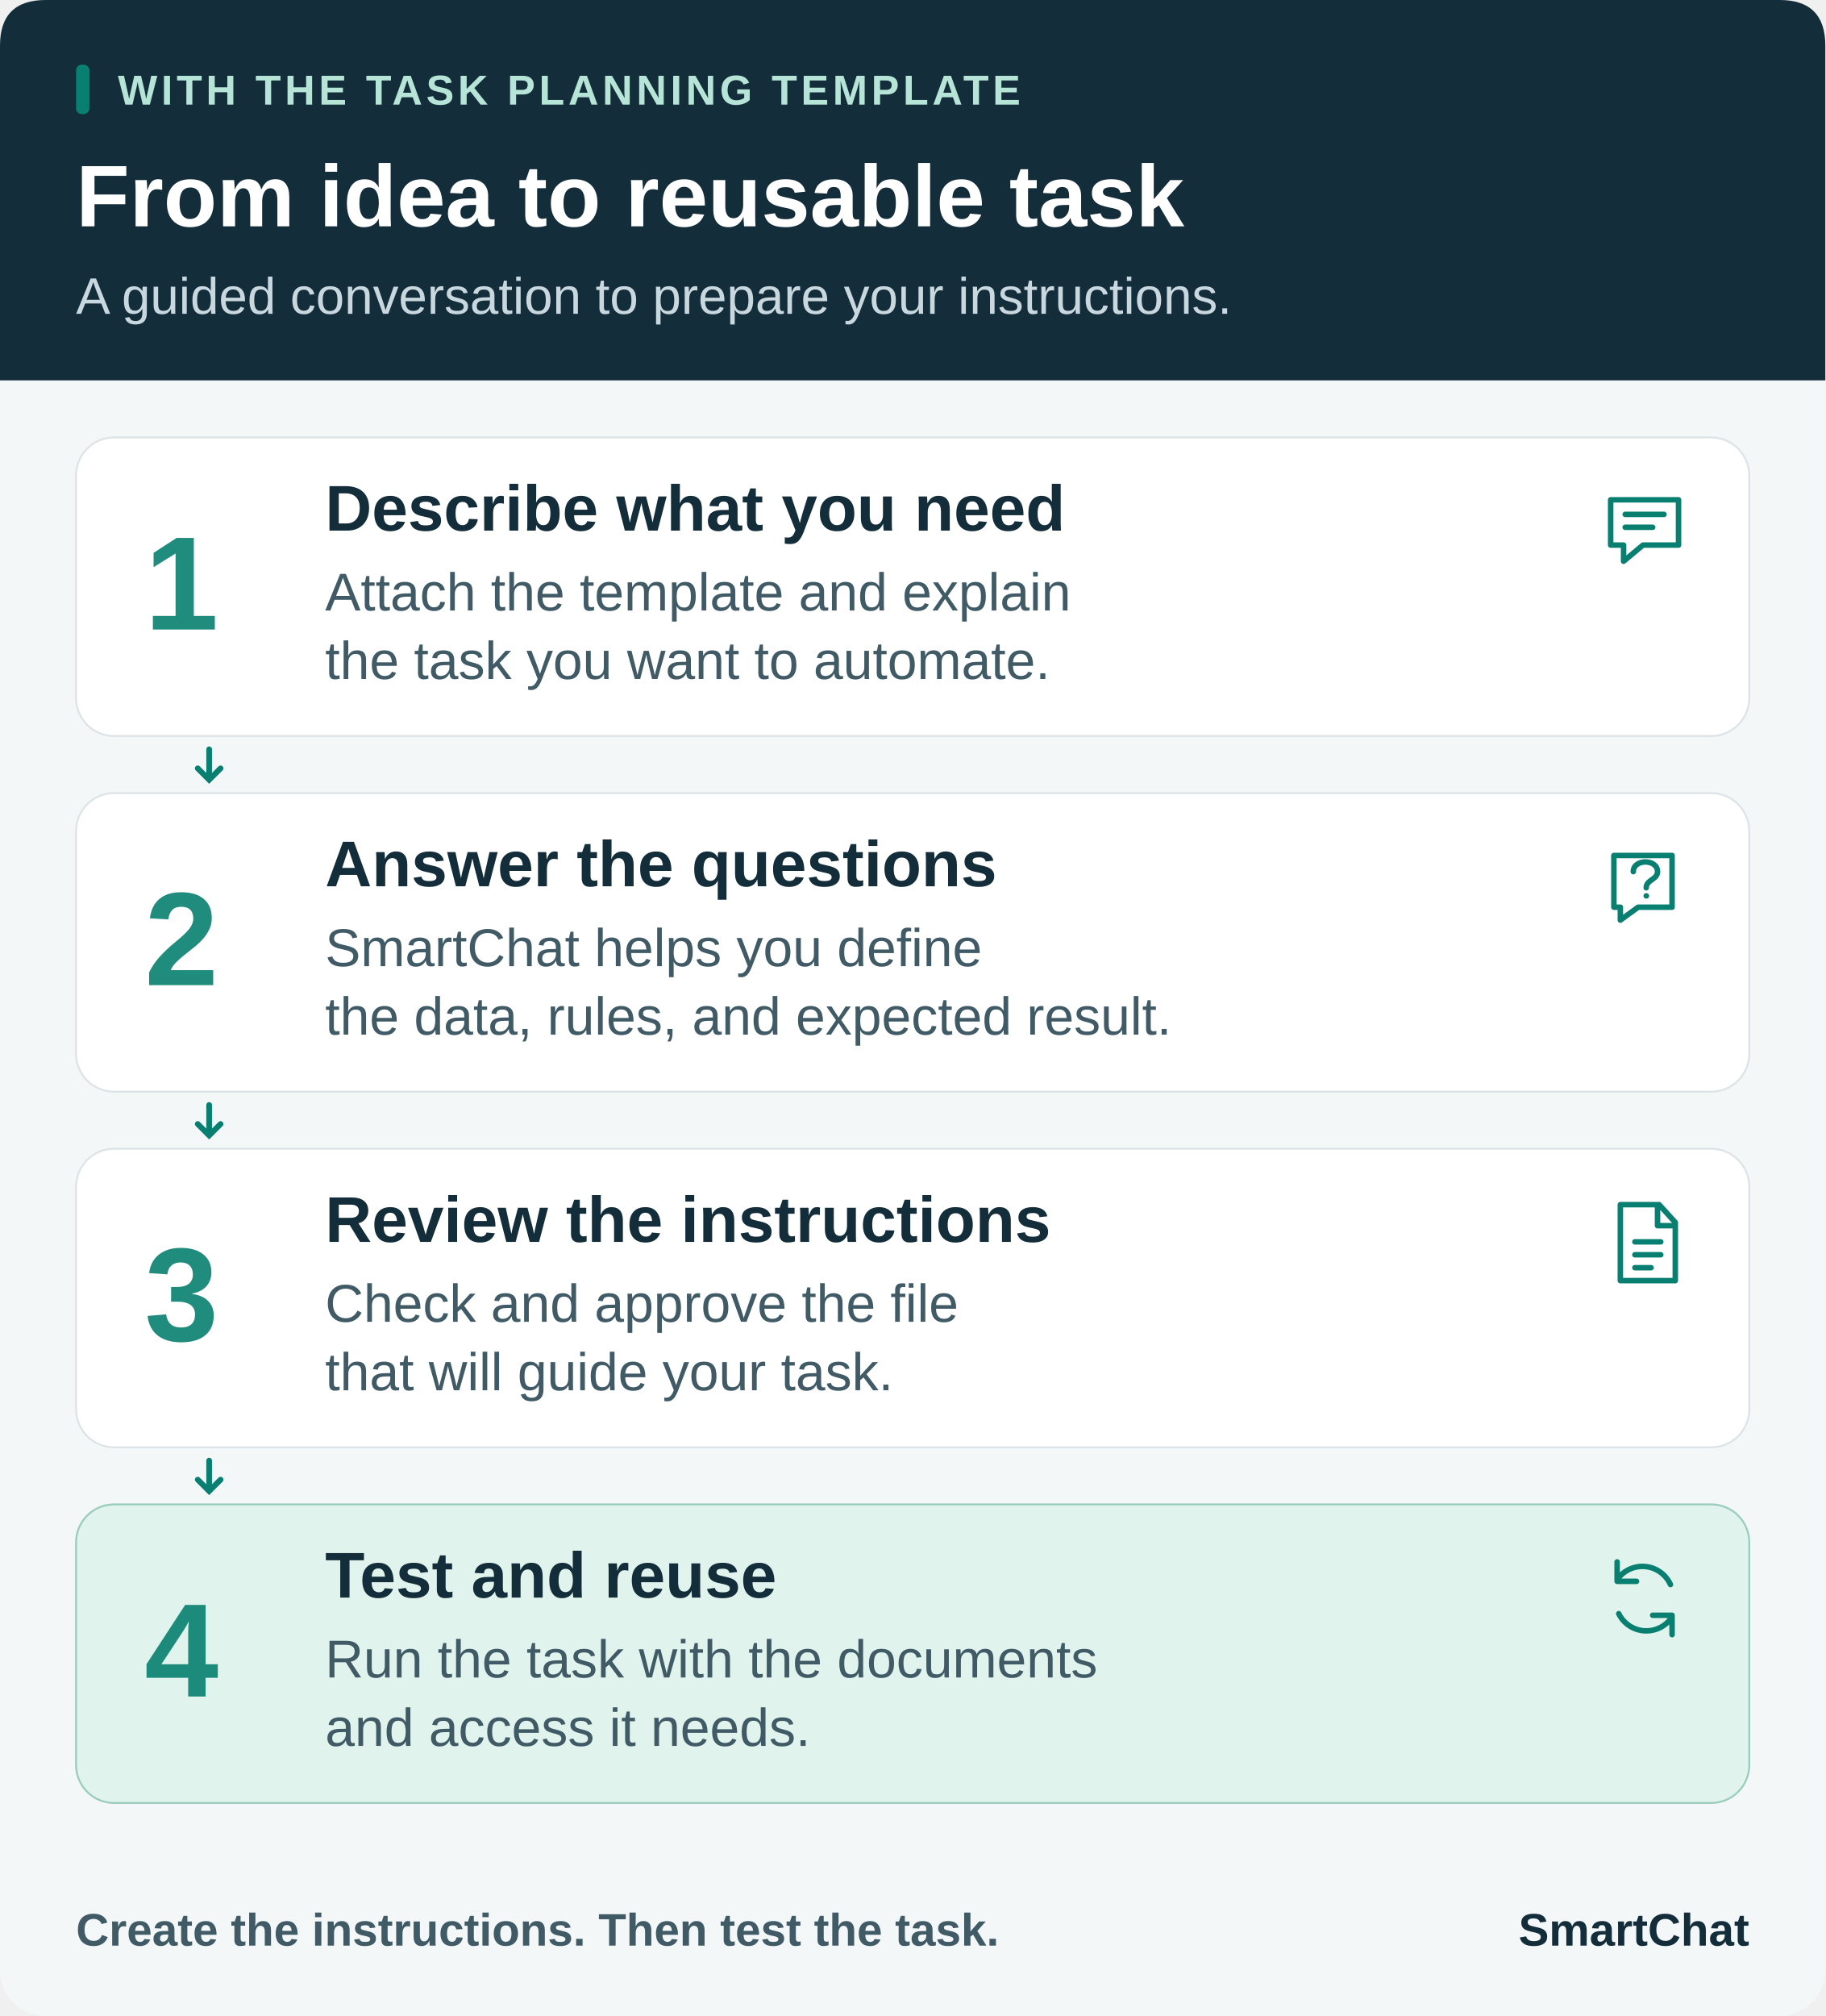
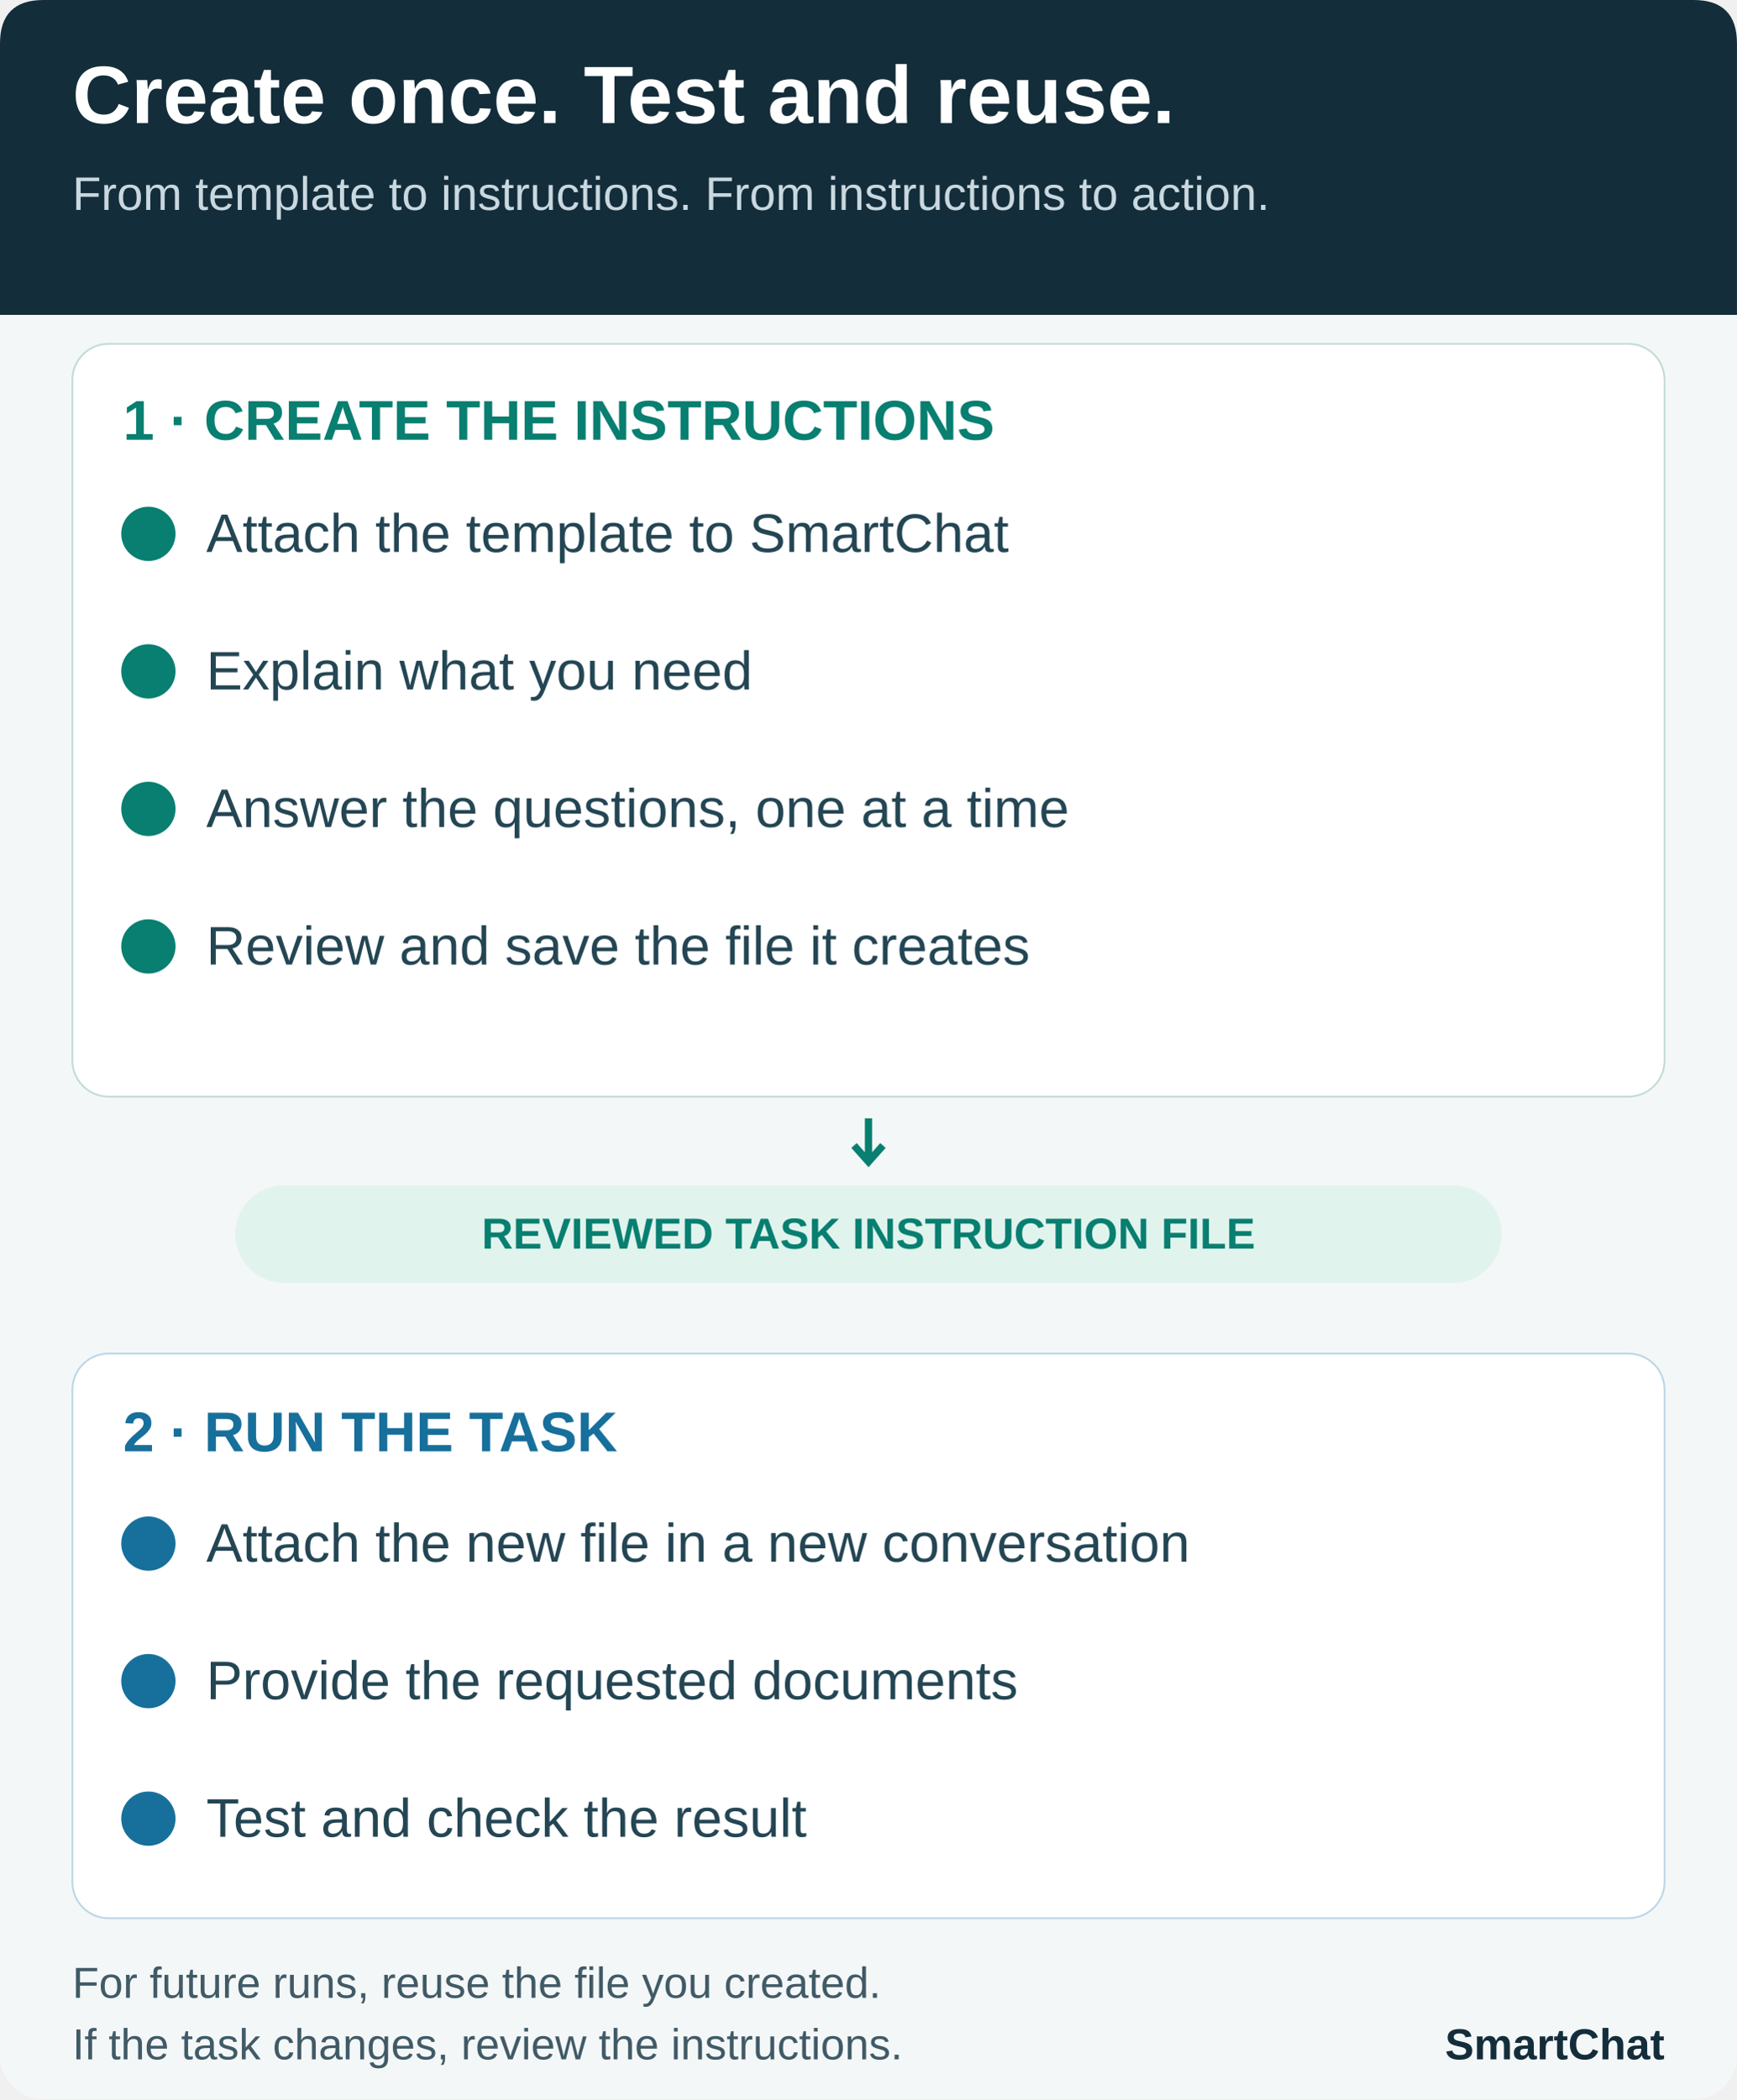
- <svg xmlns="http://www.w3.org/2000/svg" width="960" height="1060" viewBox="0 0 960 1060" role="img" aria-labelledby="title desc">
-   <rect width="960" height="1060" rx="24" fill="#F4F7F8" />
-   <path d="M24 0h912q24 0 24 24v176H0V24Q0 0 24 0" fill="#132D3A" />
-   <rect x="40" y="34" width="7" height="26" rx="3" fill="#087F70" />
+ <svg xmlns="http://www.w3.org/2000/svg" width="960" height="1160" viewBox="0 0 960 1160" role="img" aria-labelledby="title desc">
+   <rect width="960" height="1160" rx="24" fill="#F4F7F8" />
+   <path d="M24 0h912q24 0 24 24v150H0V24Q0 0 24 0" fill="#132D3A" />
  <g font-family="Segoe UI, Arial, sans-serif">
-     <text x="62" y="55" font-size="22" font-weight="600" letter-spacing="2" fill="#B6E5D8">WITH THE TASK PLANNING TEMPLATE</text>
-     <text x="40" y="119" font-size="46" font-weight="700" fill="#FFFFFF">From idea to reusable task</text>
-     <text x="40" y="165" font-size="27" fill="#C9D8DF">A guided conversation to prepare your instructions.</text>
-     <rect x="40" y="230" width="880" height="157" rx="20" fill="#FFFFFF" stroke="#DCE4E7" />
-     <text x="76" y="331" font-size="70" font-weight="700" fill="#087F70" opacity=".9">1</text>
-     <text x="171" y="279" font-size="34" font-weight="700" fill="#142D3A">Describe what you need</text>
-     <text x="171" y="321" font-size="28" fill="#405A66">Attach the template and explain</text>
-     <text x="171" y="357" font-size="28" fill="#405A66">the task you want to automate.</text>
-     <g transform="translate(842 256) scale(.85)" fill="none" stroke="#087F70" stroke-width="3.4" stroke-linecap="round" stroke-linejoin="round">
-       <path d="M6 8h42v28H26L14 46V36H6z" />
-       <path d="M15 17h24M15 25h17" />
-     </g>
-     <path d="M110 394v15m-6-5 6 6 6-6" stroke="#087F70" stroke-width="3" fill="none" stroke-linecap="round" />
-     <rect x="40" y="417" width="880" height="157" rx="20" fill="#FFFFFF" stroke="#DCE4E7" />
-     <text x="76" y="518" font-size="70" font-weight="700" fill="#087F70" opacity=".9">2</text>
-     <text x="171" y="466" font-size="34" font-weight="700" fill="#142D3A">Answer the questions</text>
-     <text x="171" y="508" font-size="28" fill="#405A66">SmartChat helps you define</text>
-     <text x="171" y="544" font-size="28" fill="#405A66">the data, rules, and expected result.</text>
-     <g transform="translate(842 443) scale(.85)" fill="none" stroke="#087F70" stroke-width="3.4" stroke-linecap="round" stroke-linejoin="round">
-       <path d="M8 8h36v32H23L12 48v-8H8z" />
-       <path d="M20 18c0-8 15-8 15 0 0 5-7 5-7 10" />
-       <path d="M28 33h.1" />
-     </g>
-     <path d="M110 581v15m-6-5 6 6 6-6" stroke="#087F70" stroke-width="3" fill="none" stroke-linecap="round" />
-     <rect x="40" y="604" width="880" height="157" rx="20" fill="#FFFFFF" stroke="#DCE4E7" />
-     <text x="76" y="705" font-size="70" font-weight="700" fill="#087F70" opacity=".9">3</text>
-     <text x="171" y="653" font-size="34" font-weight="700" fill="#142D3A">Review the instructions</text>
-     <text x="171" y="695" font-size="28" fill="#405A66">Check and approve the file</text>
-     <text x="171" y="731" font-size="28" fill="#405A66">that will guide your task.</text>
-     <g transform="translate(842 630) scale(.85)" fill="none" stroke="#087F70" stroke-width="3.4" stroke-linecap="round" stroke-linejoin="round">
-       <path d="M12 4h24l10 11v36H12zM35 4v13h11M21 27h16M21 35h16M21 43h10" />
-     </g>
-     <path d="M110 768v15m-6-5 6 6 6-6" stroke="#087F70" stroke-width="3" fill="none" stroke-linecap="round" />
-     <rect x="40" y="791" width="880" height="157" rx="20" fill="#E1F3ED" stroke="#9ACDBC" />
-     <text x="76" y="892" font-size="70" font-weight="700" fill="#087F70" opacity=".9">4</text>
-     <text x="171" y="840" font-size="34" font-weight="700" fill="#142D3A">Test and reuse</text>
-     <text x="171" y="882" font-size="28" fill="#405A66">Run the task with the documents</text>
-     <text x="171" y="918" font-size="28" fill="#405A66">and access it needs.</text>
-     <g transform="translate(842 817) scale(.85)" fill="none" stroke="#087F70" stroke-width="3.4" stroke-linecap="round" stroke-linejoin="round">
-       <path d="M43 19A19 19 0 0 0 10 16M10 5v12h12M11 37a19 19 0 0 0 33 2M44 50V38H32" />
-     </g>
-     <text x="40" y="1023" font-size="24" font-weight="600" fill="#405A66">Create the instructions. Then test the task.</text>
-     <text x="920" y="1023" text-anchor="end" font-size="24" font-weight="700" fill="#142D3A">SmartChat</text>
+     <text x="40" y="68" font-size="45" font-weight="700" fill="white">Create once. Test and reuse.</text>
+     <text x="40" y="116" font-size="26" fill="#C9D8DF">From template to instructions. From instructions to action.</text>
+     <rect x="40" y="190" width="880" height="416" rx="20" fill="white" stroke="#C1DCD5" />
+     <text x="68" y="243" font-size="31" font-weight="700" fill="#087F70">1 · CREATE THE INSTRUCTIONS</text>
+     <circle cx="82" cy="295" r="15" fill="#087F70" />
+     <text x="114" y="305" font-size="30" fill="#244654">Attach the template to SmartChat</text>
+     <circle cx="82" cy="371" r="15" fill="#087F70" />
+     <text x="114" y="381" font-size="30" fill="#244654">Explain what you need</text>
+     <circle cx="82" cy="447" r="15" fill="#087F70" />
+     <text x="114" y="457" font-size="30" fill="#244654">Answer the questions, one at a time</text>
+     <circle cx="82" cy="523" r="15" fill="#087F70" />
+     <text x="114" y="533" font-size="30" fill="#244654">Review and save the file it creates</text>
+     <path d="M480 618v24m-8-9 8 9 8-9" fill="none" stroke="#087F70" stroke-width="4" />
+     <rect x="130" y="655" width="700" height="54" rx="27" fill="#E1F3ED" />
+     <text x="480" y="690" text-anchor="middle" font-size="24" font-weight="700" fill="#087F70">REVIEWED TASK INSTRUCTION FILE</text>
+     <rect x="40" y="748" width="880" height="312" rx="20" fill="white" stroke="#BCD6E6" />
+     <text x="68" y="802" font-size="31" font-weight="700" fill="#176F9B">2 · RUN THE TASK</text>
+     <circle cx="82" cy="853" r="15" fill="#176F9B" />
+     <text x="114" y="863" font-size="30" fill="#244654">Attach the new file in a new conversation</text>
+     <circle cx="82" cy="929" r="15" fill="#176F9B" />
+     <text x="114" y="939" font-size="30" fill="#244654">Provide the requested documents</text>
+     <circle cx="82" cy="1005" r="15" fill="#176F9B" />
+     <text x="114" y="1015" font-size="30" fill="#244654">Test and check the result</text>
+     <text x="40" y="1104" font-size="24" fill="#405A66">For future runs, reuse the file you created.</text>
+     <text x="40" y="1138" font-size="24" fill="#405A66">If the task changes, review the instructions.</text>
+     <text x="920" y="1138" text-anchor="end" font-size="24" font-weight="700" fill="#142D3A">SmartChat</text>
  </g>
</svg>
